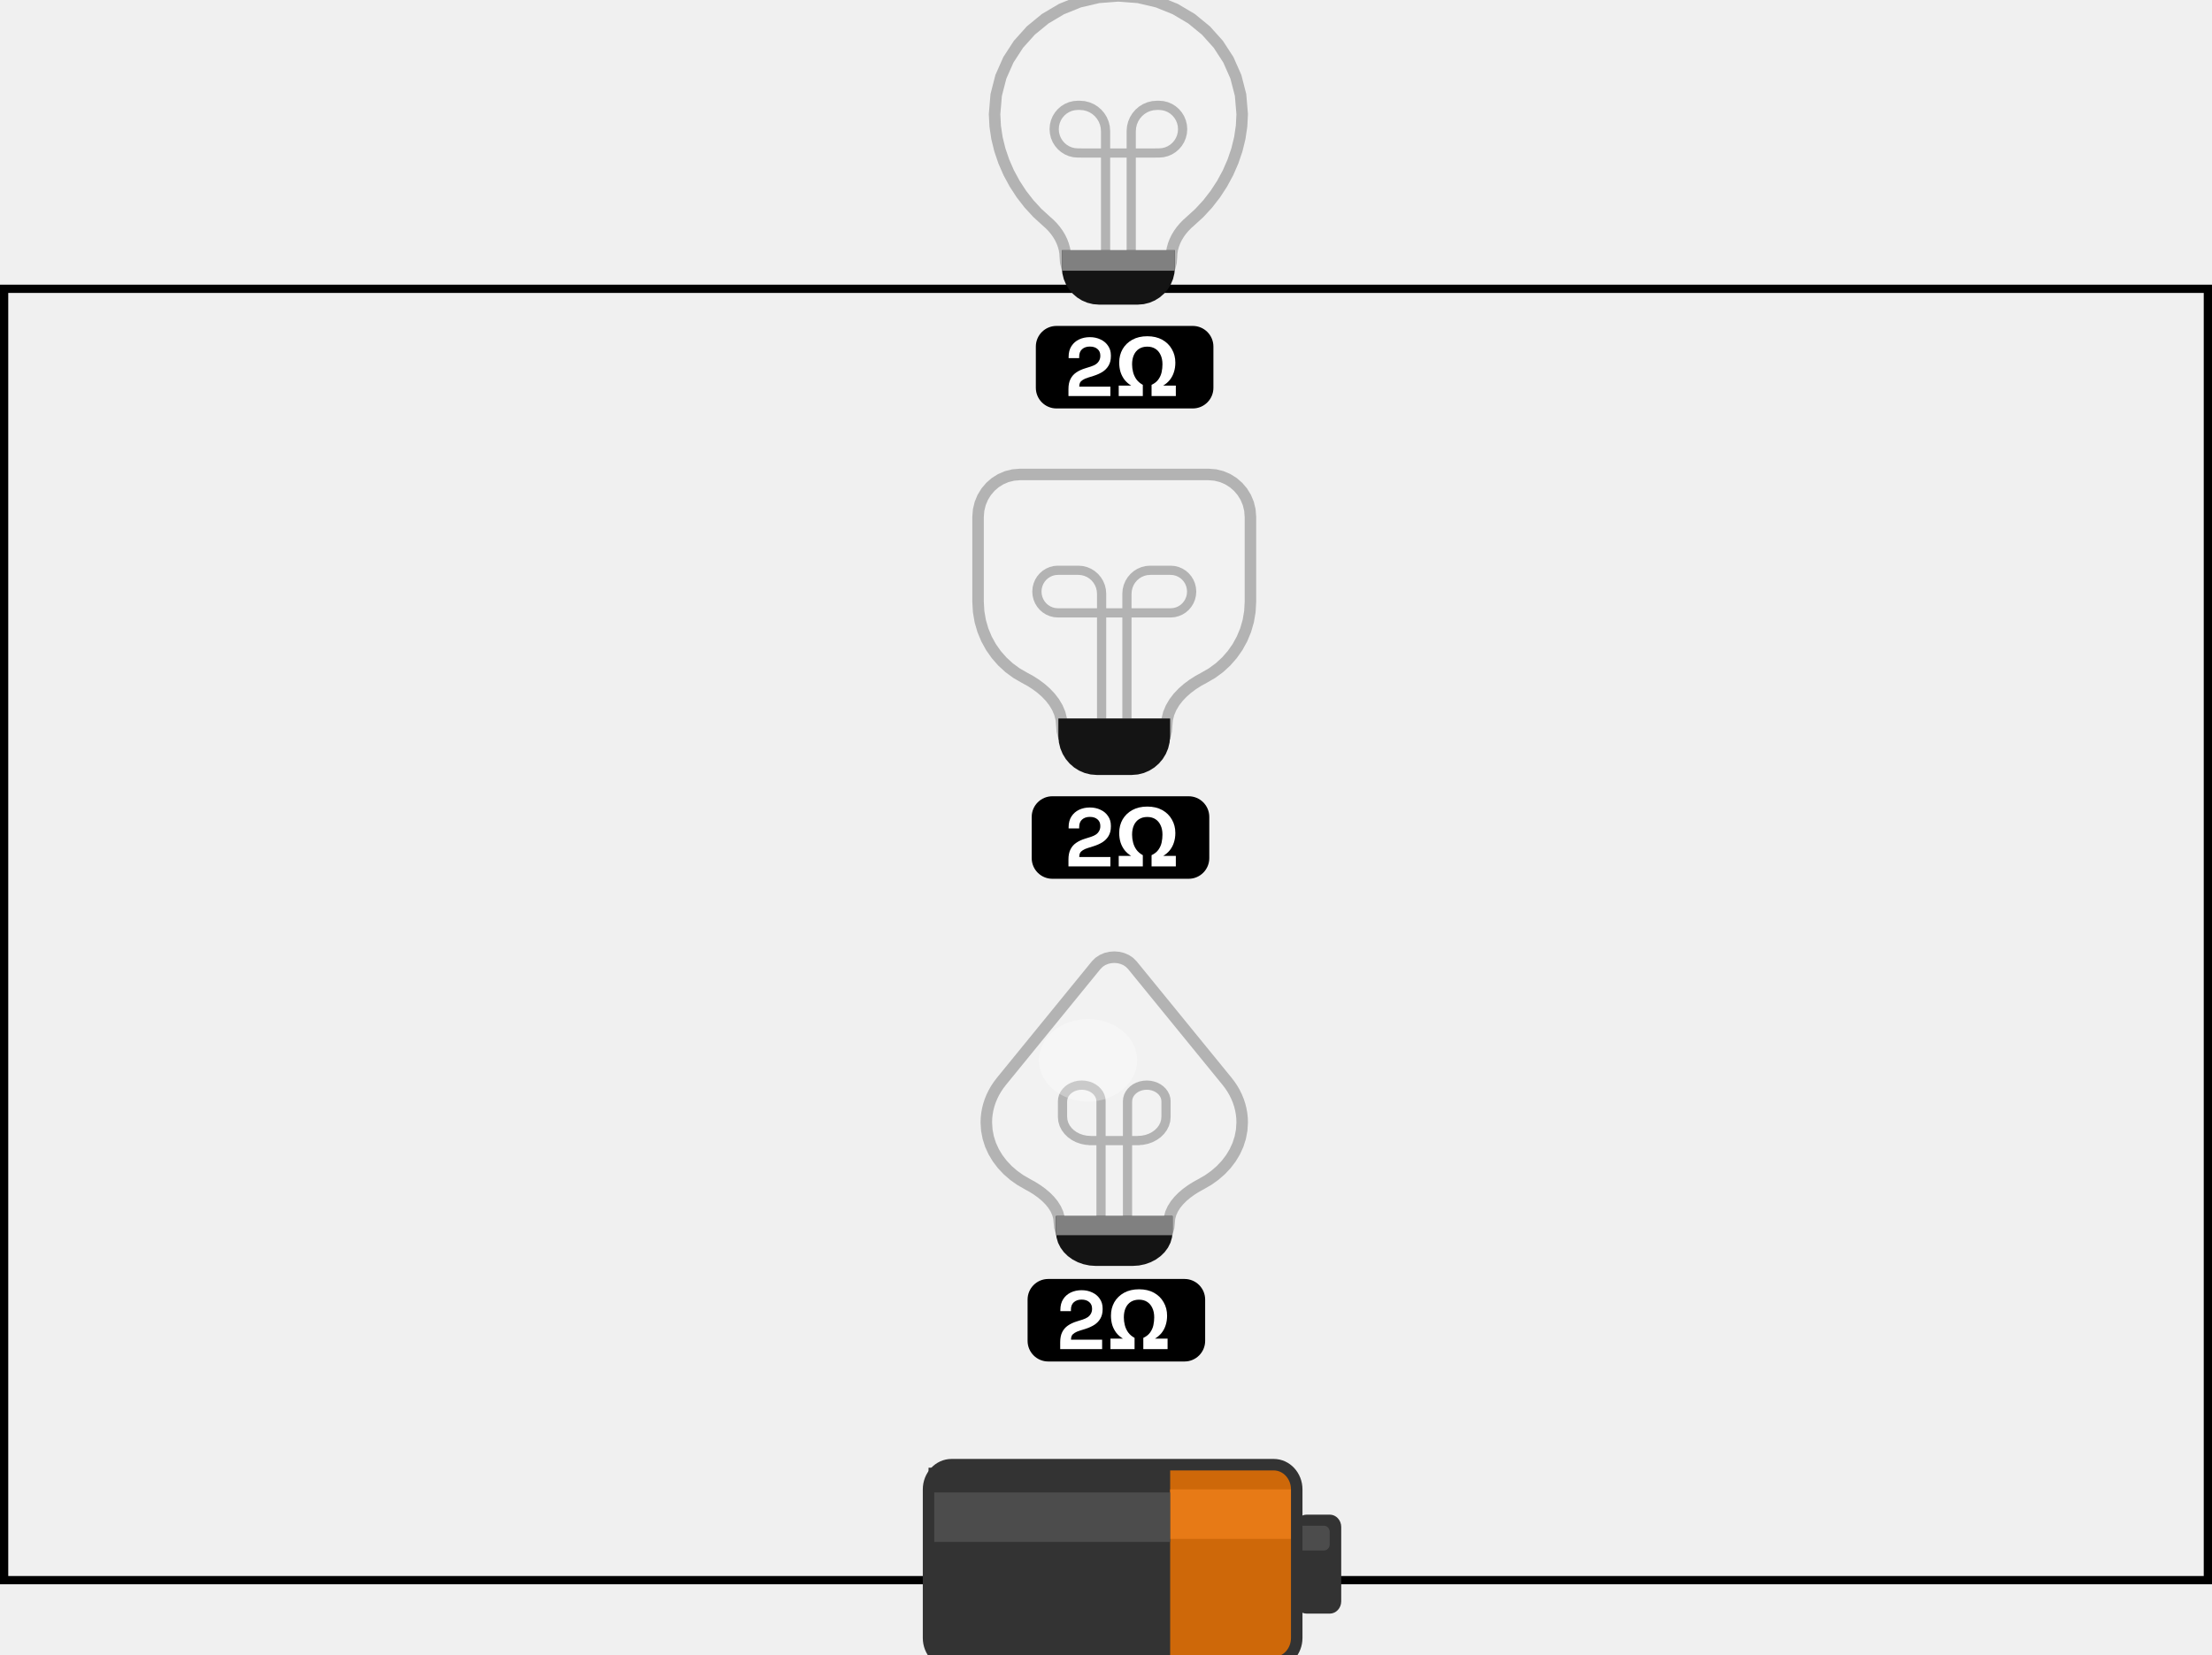
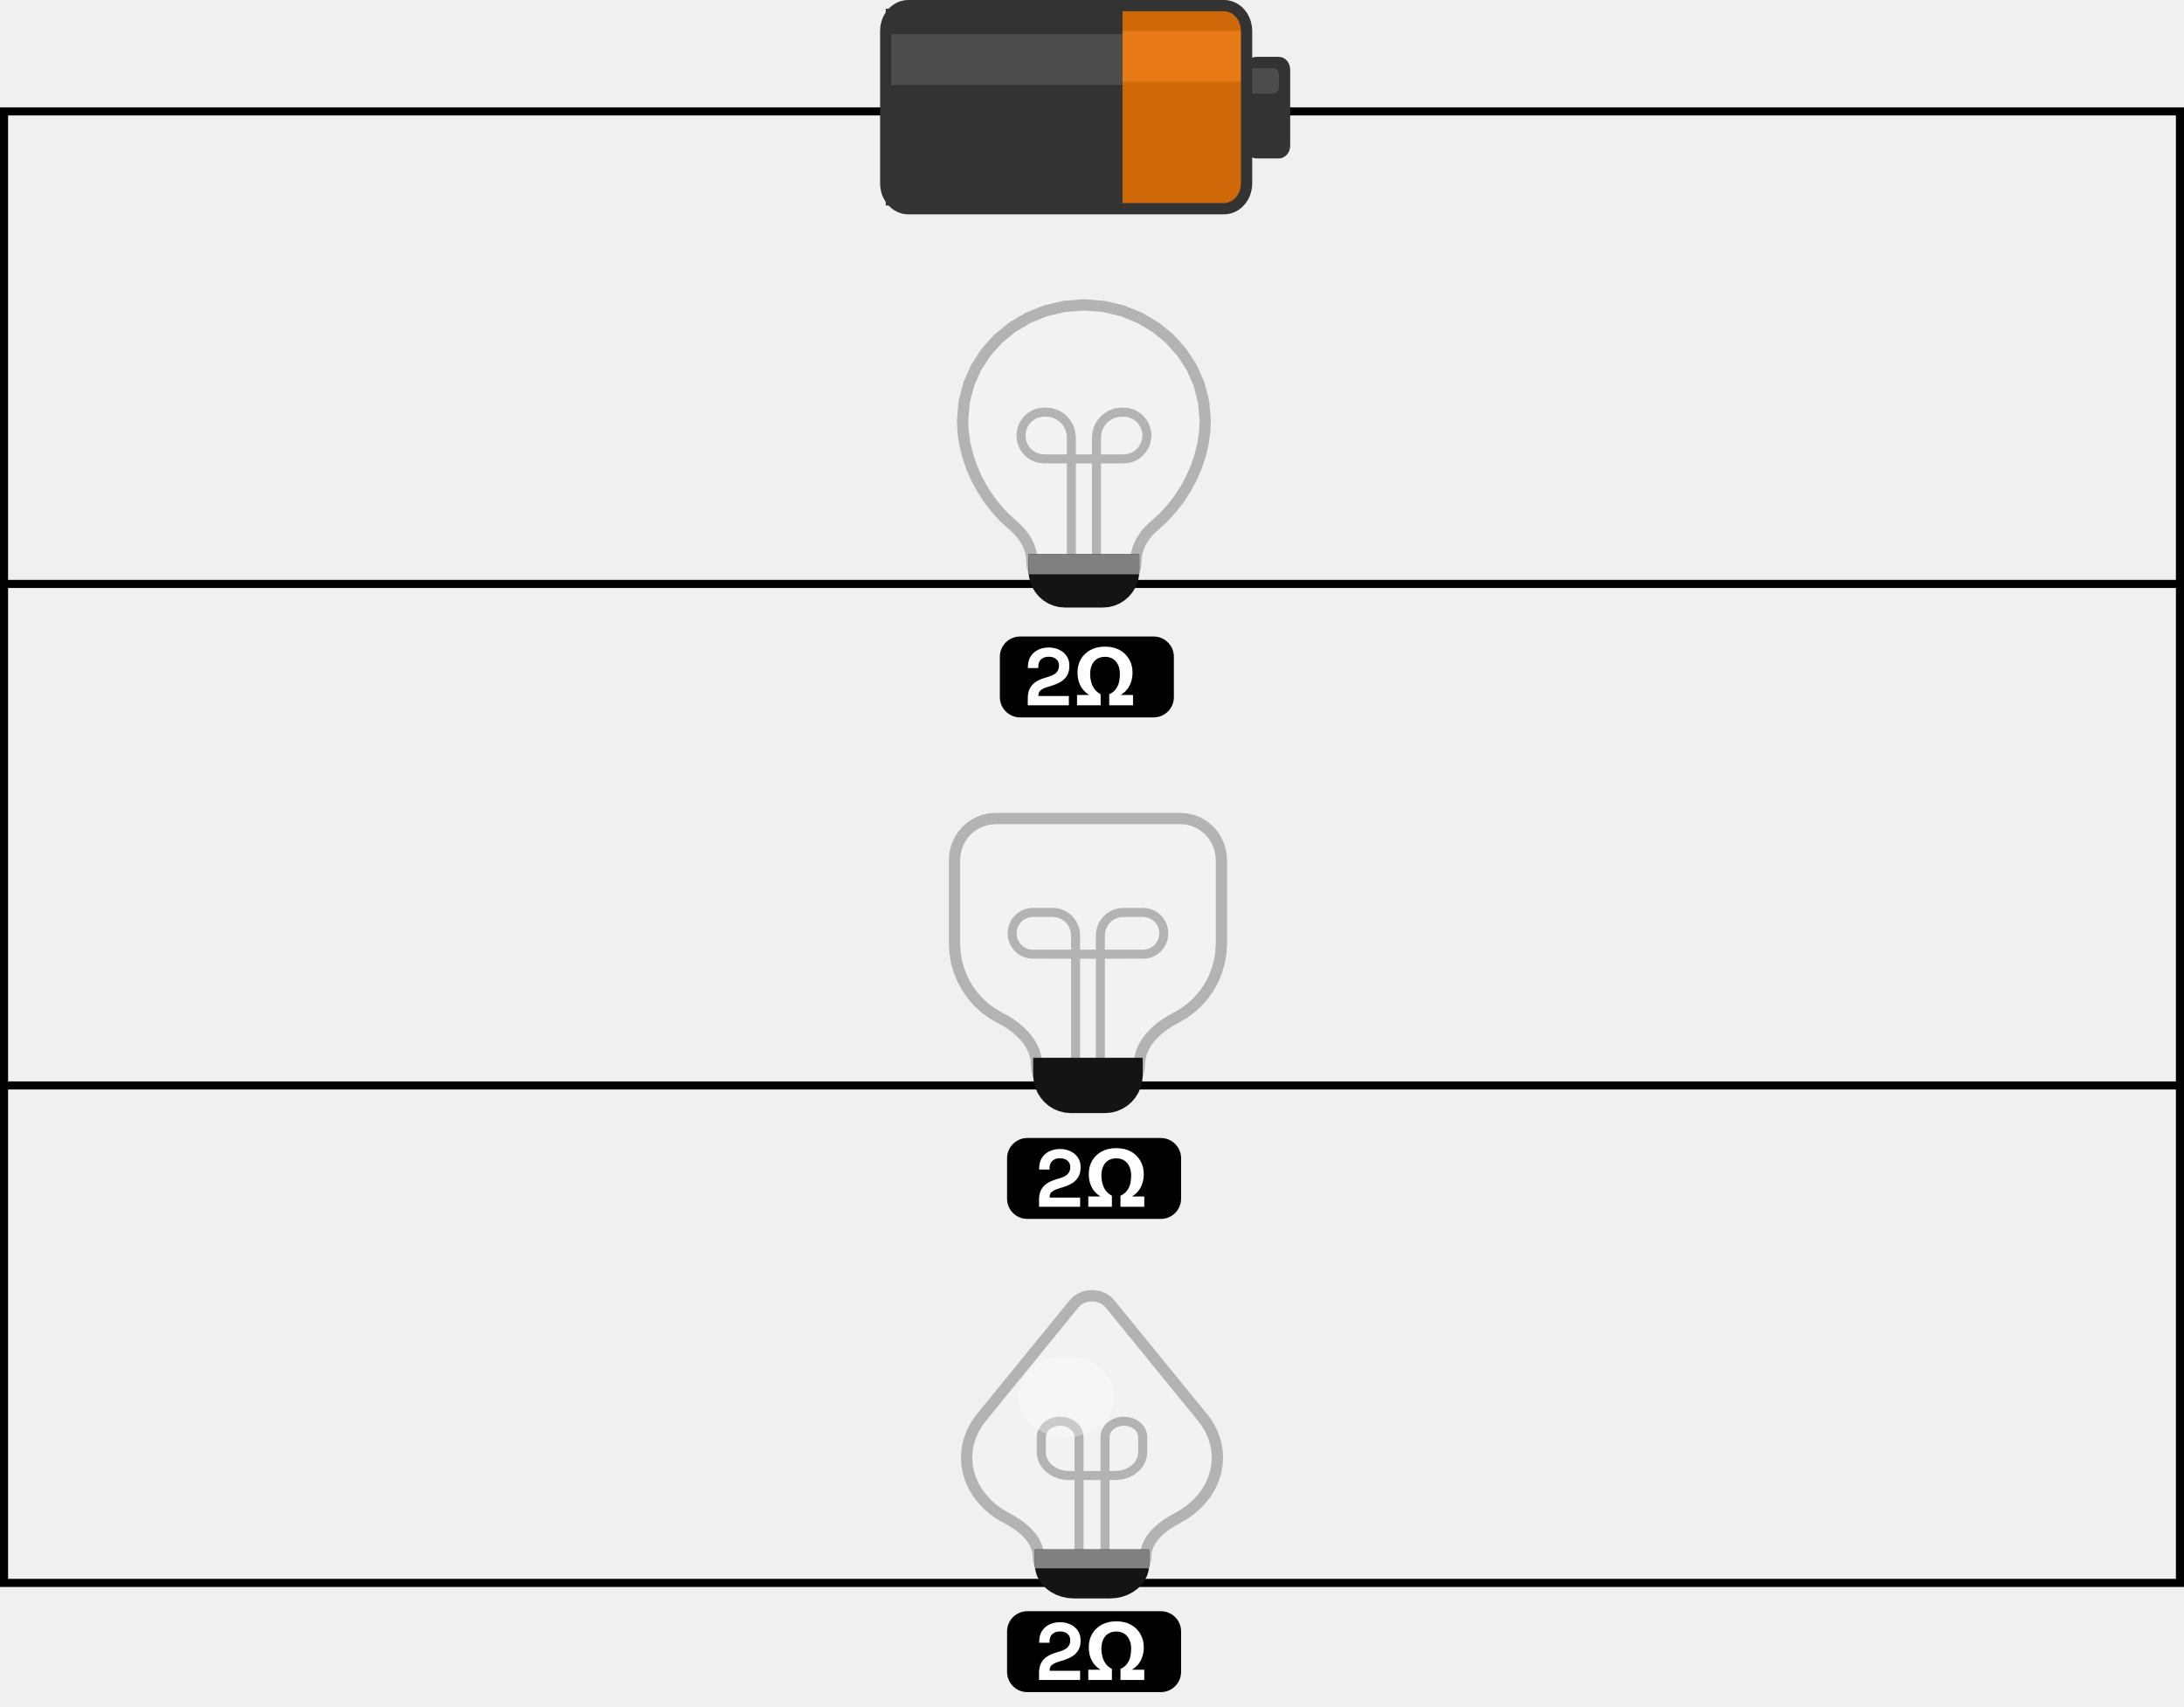
- <svg xmlns="http://www.w3.org/2000/svg" width="536" height="401" viewBox="0 0 536 401" fill="none">
-   <path d="M535 70V383H1V70H535Z" stroke="black" stroke-width="2" />
-   <path d="M308.641 402.989H230.576C227.496 402.989 225 400.304 225 396.991V360.999C225 357.686 227.496 355 230.576 355H308.641C311.721 355 314.217 357.686 314.217 360.999V396.991C314.217 400.304 311.721 402.989 308.641 402.989Z" fill="#CE6809" />
-   <path d="M225 402.239H283.549V355.749H225V402.239Z" fill="#333333" />
-   <path d="M283.549 372.995H314.218V360.998H283.549V372.995Z" fill="#E77A16" />
-   <path d="M225 373.741H283.549V361.744H225V373.741Z" fill="#4C4C4C" />
-   <path d="M322.212 391.113H316.636C315.096 391.113 313.848 389.77 313.848 388.113V370.117C313.848 368.461 315.096 367.118 316.636 367.118H322.212C323.752 367.118 325 368.461 325 370.117V388.113C325 389.77 323.752 391.113 322.212 391.113Z" fill="#333333" />
-   <path d="M320.818 375.812H315.242C314.472 375.812 313.848 375.14 313.848 374.312V371.313C313.848 370.485 314.472 369.813 315.242 369.813H320.818C321.588 369.813 322.212 370.485 322.212 371.313V374.312C322.212 375.14 321.588 375.812 320.818 375.812Z" fill="#4C4C4C" />
-   <path d="M308.641 403H230.576C227.496 403 225 400.314 225 397.001V361.009C225 357.696 227.496 355.011 230.576 355.011H308.641C311.721 355.011 314.217 357.696 314.217 361.009V397.001C314.217 400.314 311.721 403 308.641 403Z" stroke="#333333" stroke-width="2.785" />
-   <path d="M242.662 262.099L241.98 262.993L241.365 263.916L240.819 264.866L240.343 265.84L239.937 266.835L239.602 267.85L239.34 268.88L239.152 269.923L239.038 270.976L239 272.038L239.118 273.914L239.463 275.734L240.023 277.486L240.787 279.161L241.743 280.748L242.878 282.239L244.181 283.622L245.639 284.887L247.241 286.025L248.974 287.025L250.179 287.69L251.341 288.421L252.44 289.217L253.456 290.075L254.369 290.992L255.161 291.967L255.811 292.996L256.3 294.079L256.607 295.212L256.714 296.392L256.817 297.468L257.116 298.488L257.595 299.439L258.236 300.308L259.024 301.08L259.943 301.743L260.976 302.282L262.108 302.684L263.321 302.935L264.6 303.022H275.4L276.679 302.935L277.892 302.684L279.024 302.282L280.057 301.743L280.976 301.08L281.764 300.308L282.405 299.439L282.884 298.488L283.182 297.468L283.286 296.392L283.393 295.212L283.7 294.079L284.189 292.996L284.839 291.967L285.631 290.992L286.544 290.075L287.56 289.217L288.659 288.421L289.821 287.69L291.026 287.025L292.759 286.025L294.361 284.887L295.819 283.622L297.122 282.239L298.257 280.748L299.213 279.161L299.977 277.486L300.537 275.734L300.882 273.914L301 272.038L300.962 270.976L300.848 269.923L300.66 268.88L300.398 267.85L300.063 266.835L299.657 265.84L299.181 264.866L298.635 263.916L298.02 262.993L297.338 262.099L274.384 233.942L273.682 233.243L272.864 232.699L271.958 232.311L270.994 232.078L270 232L269.006 232.078L268.042 232.311L267.136 232.699L266.318 233.243L265.616 233.942L242.662 262.099Z" fill="#F2F2F2" stroke="#B3B3B3" stroke-width="2.791" />
-   <path d="M266.794 297.329V266.934L266.732 266.298L266.556 265.695L266.273 265.132L265.893 264.618L265.427 264.161L264.884 263.769L264.273 263.451L263.603 263.213L262.885 263.064L262.129 263.013L261.372 263.064L260.655 263.213L259.985 263.451L259.374 263.77L258.831 264.162L258.365 264.618L257.985 265.132L257.703 265.695L257.526 266.298L257.465 266.934V270.707L257.554 271.638L257.813 272.522L258.227 273.345L258.783 274.098L259.465 274.767L260.261 275.341L261.156 275.808L262.136 276.156L263.187 276.373L264.295 276.448L263.8 276.456H276.2L275.714 276.448L276.822 276.373L277.873 276.156L278.853 275.808L279.747 275.341L280.543 274.767L281.226 274.098L281.781 273.345L282.195 272.522L282.454 271.638L282.544 270.707V266.934L282.483 266.298L282.306 265.695L282.023 265.132L281.644 264.618L281.178 264.162L280.634 263.77L280.023 263.451L279.354 263.213L278.636 263.064L277.88 263.013L277.123 263.064L276.405 263.213L275.736 263.451L275.125 263.769L274.581 264.161L274.115 264.618L273.736 265.132L273.453 265.695L273.276 266.298L273.215 266.934V297.329" stroke="#B3B3B3" stroke-width="2.233" />
-   <path d="M256.715 295.576H283.286V298.554L283.17 299.762L282.835 300.908L282.298 301.976L281.577 302.952L280.692 303.819L279.66 304.563L278.499 305.169L277.229 305.62L275.866 305.903L274.429 306H265.572L264.135 305.903L262.772 305.62L261.501 305.169L260.341 304.563L259.309 303.819L258.424 302.952L257.703 301.976L257.166 300.908L256.831 299.762L256.715 298.554V295.576Z" fill="#141414" stroke="#141414" stroke-width="1.675" />
-   <path d="M256.715 295.576H283.286V298.554H256.715V295.576Z" fill="#808080" stroke="#808080" stroke-width="1.675" />
-   <path d="M263.653 246.989C270.226 246.989 275.554 251.468 275.554 256.994C275.554 262.52 270.226 266.999 263.653 266.999C257.079 266.999 251.751 262.52 251.751 256.994C251.751 251.468 257.079 246.989 263.653 246.989Z" fill="white" fill-opacity="0.3" />
-   <rect x="249" y="310" width="43.027" height="20" rx="5" fill="black" />
-   <path d="M269.082 327V324.46H272.102C271.476 324.073 270.942 323.607 270.502 323.06C270.076 322.5 269.749 321.873 269.522 321.18C269.309 320.473 269.202 319.707 269.202 318.88C269.202 317.667 269.476 316.58 270.022 315.62C270.582 314.66 271.369 313.9 272.382 313.34C273.409 312.78 274.616 312.5 276.002 312.5C277.402 312.5 278.609 312.78 279.622 313.34C280.636 313.9 281.416 314.667 281.962 315.64C282.522 316.6 282.802 317.687 282.802 318.9C282.802 319.727 282.689 320.487 282.462 321.18C282.249 321.873 281.922 322.5 281.482 323.06C281.042 323.607 280.502 324.073 279.862 324.46H282.922V327H277.042V324.28C277.776 323.933 278.329 323.493 278.702 322.96C279.089 322.413 279.349 321.827 279.482 321.2C279.616 320.56 279.682 319.927 279.682 319.3C279.682 318.407 279.529 317.647 279.222 317.02C278.929 316.38 278.509 315.887 277.962 315.54C277.416 315.193 276.762 315.02 276.002 315.02C275.242 315.02 274.582 315.193 274.022 315.54C273.476 315.887 273.056 316.38 272.762 317.02C272.469 317.66 272.322 318.427 272.322 319.32C272.322 319.947 272.402 320.573 272.562 321.2C272.722 321.827 272.989 322.407 273.362 322.94C273.749 323.473 274.269 323.92 274.922 324.28V327H269.082Z" fill="white" />
-   <path d="M256.903 327V325.32C256.903 324.347 257.063 323.54 257.382 322.9C257.703 322.247 258.163 321.713 258.763 321.3C259.376 320.873 260.123 320.527 261.003 320.26L262.343 319.84C262.836 319.68 263.249 319.487 263.583 319.26C263.916 319.02 264.169 318.733 264.343 318.4C264.529 318.067 264.623 317.687 264.623 317.26V317.18C264.623 316.513 264.396 315.987 263.943 315.6C263.489 315.2 262.869 315 262.083 315C261.309 315 260.683 315.213 260.203 315.64C259.736 316.053 259.503 316.653 259.503 317.44V317.8H256.943V317.48C256.943 316.467 257.169 315.607 257.623 314.9C258.076 314.193 258.689 313.653 259.463 313.28C260.249 312.907 261.123 312.72 262.083 312.72C263.043 312.72 263.909 312.907 264.683 313.28C265.456 313.64 266.063 314.153 266.503 314.82C266.956 315.473 267.183 316.247 267.183 317.14V317.34C267.183 318.233 266.996 318.993 266.622 319.62C266.263 320.233 265.769 320.74 265.143 321.14C264.516 321.527 263.803 321.847 263.003 322.1L261.723 322.5C261.149 322.673 260.703 322.867 260.383 323.08C260.063 323.28 259.836 323.507 259.703 323.76C259.583 324 259.523 324.293 259.523 324.64V324.72H267.063V327H256.903Z" fill="white" />
-   <path d="M247.154 115L245.507 115.135L243.944 115.524L242.488 116.148L241.157 116.985L239.974 118.013L238.959 119.211L238.133 120.559L237.518 122.035L237.133 123.618L237 125.286V145.858L237.135 148.242L237.53 150.546L238.169 152.755L239.039 154.853L240.123 156.826L241.408 158.657L242.878 160.333L244.517 161.838L246.312 163.157L248.248 164.275L249.629 165.03L250.971 165.885L252.251 166.837L253.441 167.883L254.517 169.019L255.455 170.242L256.228 171.549L256.811 172.937L257.179 174.402L257.308 175.942L257.406 177.18L257.692 178.354L258.149 179.449L258.761 180.449L259.514 181.339L260.392 182.101L261.379 182.722L262.46 183.185L263.619 183.474L264.841 183.574H275.159L276.381 183.474L277.54 183.185L278.621 182.722L279.608 182.101L280.486 181.339L281.239 180.449L281.851 179.449L282.308 178.354L282.594 177.18L282.692 175.942L282.821 174.402L283.189 172.937L283.772 171.549L284.545 170.242L285.483 169.019L286.559 167.883L287.749 166.837L289.029 165.885L290.371 165.03L291.752 164.275L293.688 163.157L295.483 161.838L297.122 160.333L298.592 158.657L299.877 156.826L300.961 154.853L301.831 152.755L302.47 150.546L302.865 148.242L303 145.858V125.286L302.867 123.618L302.482 122.035L301.867 120.559L301.041 119.211L300.026 118.013L298.843 116.985L297.512 116.148L296.056 115.524L294.493 115.135L292.846 115H247.154Z" fill="#F2F2F2" stroke="#B3B3B3" stroke-width="2.785" />
-   <path d="M266.937 176.016V143.937L266.864 143.01L266.65 142.131L266.308 141.312L265.849 140.563L265.286 139.897L264.628 139.326L263.889 138.862L263.08 138.515L262.213 138.299L261.298 138.224L256.352 138.224L255.525 138.292L254.741 138.488L254.01 138.801L253.342 139.221L252.749 139.736L252.239 140.338L251.825 141.014L251.516 141.755L251.323 142.549L251.256 143.387L251.323 144.224L251.516 145.018L251.825 145.759L252.239 146.435L252.749 147.037L253.342 147.553L254.01 147.972L254.741 148.285L255.525 148.481L256.352 148.549L261.165 148.549L261.108 148.557H278.896L278.844 148.549L283.657 148.549L284.484 148.481L285.268 148.285L285.999 147.972L286.667 147.553L287.261 147.037L287.77 146.435L288.184 145.759L288.493 145.018L288.686 144.224L288.753 143.387L288.686 142.549L288.493 141.755L288.184 141.014L287.77 140.338L287.261 139.736L286.667 139.221L285.999 138.801L285.268 138.488L284.484 138.292L283.658 138.224L278.711 138.224L277.797 138.299L276.929 138.515L276.12 138.862L275.381 139.326L274.724 139.897L274.16 140.563L273.701 141.312L273.359 142.131L273.146 143.01L273.072 143.937V176.016" stroke="#B3B3B3" stroke-width="2.228" />
-   <path d="M257.308 175.001H282.692V178.43H257.308V175.001Z" fill="#808080" stroke="#808080" stroke-width="1.671" />
-   <path d="M257.308 175H282.692V178.428L282.582 179.819L282.261 181.138L281.748 182.367L281.06 183.491L280.214 184.489L279.228 185.346L278.119 186.043L276.905 186.563L275.603 186.888L274.231 187H265.769L264.397 186.888L263.095 186.563L261.881 186.043L260.772 185.346L259.786 184.489L258.94 183.491L258.252 182.367L257.739 181.138L257.418 179.819L257.308 178.428V175Z" fill="#141414" stroke="#141414" stroke-width="1.671" />
-   <rect x="250" y="193" width="43.027" height="20" rx="5" fill="black" />
-   <path d="M271.082 210V207.46H274.102C273.476 207.073 272.942 206.607 272.502 206.06C272.076 205.5 271.749 204.873 271.522 204.18C271.309 203.473 271.202 202.707 271.202 201.88C271.202 200.667 271.476 199.58 272.022 198.62C272.582 197.66 273.369 196.9 274.382 196.34C275.409 195.78 276.616 195.5 278.002 195.5C279.402 195.5 280.609 195.78 281.622 196.34C282.636 196.9 283.416 197.667 283.962 198.64C284.522 199.6 284.802 200.687 284.802 201.9C284.802 202.727 284.689 203.487 284.462 204.18C284.249 204.873 283.922 205.5 283.482 206.06C283.042 206.607 282.502 207.073 281.862 207.46H284.922V210H279.042V207.28C279.776 206.933 280.329 206.493 280.702 205.96C281.089 205.413 281.349 204.827 281.482 204.2C281.616 203.56 281.682 202.927 281.682 202.3C281.682 201.407 281.529 200.647 281.222 200.02C280.929 199.38 280.509 198.887 279.962 198.54C279.416 198.193 278.762 198.02 278.002 198.02C277.242 198.02 276.582 198.193 276.022 198.54C275.476 198.887 275.056 199.38 274.762 200.02C274.469 200.66 274.322 201.427 274.322 202.32C274.322 202.947 274.402 203.573 274.562 204.2C274.722 204.827 274.989 205.407 275.362 205.94C275.749 206.473 276.269 206.92 276.922 207.28V210H271.082Z" fill="white" />
-   <path d="M258.903 210V208.32C258.903 207.347 259.063 206.54 259.382 205.9C259.703 205.247 260.163 204.713 260.763 204.3C261.376 203.873 262.123 203.527 263.003 203.26L264.343 202.84C264.836 202.68 265.249 202.487 265.583 202.26C265.916 202.02 266.169 201.733 266.343 201.4C266.529 201.067 266.623 200.687 266.623 200.26V200.18C266.623 199.513 266.396 198.987 265.943 198.6C265.489 198.2 264.869 198 264.083 198C263.309 198 262.683 198.213 262.203 198.64C261.736 199.053 261.503 199.653 261.503 200.44V200.8H258.943V200.48C258.943 199.467 259.169 198.607 259.623 197.9C260.076 197.193 260.689 196.653 261.463 196.28C262.249 195.907 263.123 195.72 264.083 195.72C265.043 195.72 265.909 195.907 266.683 196.28C267.456 196.64 268.063 197.153 268.503 197.82C268.956 198.473 269.183 199.247 269.183 200.14V200.34C269.183 201.233 268.996 201.993 268.622 202.62C268.263 203.233 267.769 203.74 267.143 204.14C266.516 204.527 265.803 204.847 265.003 205.1L263.723 205.5C263.149 205.673 262.703 205.867 262.383 206.08C262.063 206.28 261.836 206.507 261.703 206.76C261.583 207 261.523 207.293 261.523 207.64V207.72H269.063V210H258.903Z" fill="white" />
-   <path d="M283.857 62.39L283.914 61.365L284.078 60.364L284.344 59.391L284.703 58.449L285.148 57.541L285.673 56.67L286.27 55.84L286.932 55.054L287.651 54.316L288.421 53.628L290.624 51.618L292.653 49.413L294.496 47.038L296.139 44.517L297.566 41.874L298.765 39.133L299.722 36.317L300.423 33.451L300.853 30.559L301 27.665L300.607 23.015L299.471 18.605L297.651 14.492L295.212 10.736L292.213 7.396L288.718 4.531L284.787 2.2L280.482 0.461L275.866 -0.625L271 -1L266.134 -0.625L261.518 0.461L257.213 2.2L253.282 4.531L249.787 7.396L246.788 10.736L244.349 14.492L242.529 18.605L241.393 23.015L241 27.665L241.147 30.559L241.577 33.451L242.278 36.317L243.235 39.133L244.434 41.874L245.861 44.517L247.504 47.038L249.347 49.413L251.376 51.618L253.579 53.628L254.349 54.316L255.068 55.054L255.73 55.84L256.327 56.67L256.852 57.541L257.297 58.449L257.656 59.391L257.922 60.364L258.086 61.365L258.143 62.39L258.238 63.578L258.514 64.704L258.955 65.754L259.546 66.713L260.273 67.567L261.121 68.298L262.074 68.894L263.118 69.338L264.237 69.615L265.417 69.711H276.583L277.763 69.615L278.882 69.338L279.926 68.894L280.879 68.298L281.727 67.567L282.454 66.713L283.045 65.754L283.486 64.704L283.762 63.578L283.857 62.39Z" fill="#F2F2F2" stroke="#B3B3B3" stroke-width="2.785" />
-   <path d="M267.897 63.426V31.799L267.816 30.782L267.58 29.818L267.202 28.918L266.696 28.097L266.073 27.367L265.347 26.74L264.531 26.23L263.637 25.85L262.679 25.613L261.669 25.531L261.178 25.531L260.247 25.607L259.364 25.825L258.541 26.175L257.79 26.645L257.121 27.222L256.548 27.895L256.081 28.651L255.733 29.48L255.516 30.368L255.441 31.305L255.516 32.241L255.733 33.13L256.081 33.958L256.548 34.715L257.121 35.387L257.79 35.964L258.541 36.434L259.364 36.784L260.247 37.003L261.178 37.078L262.05 37.078L261.992 37.087H280.011L279.958 37.078L280.831 37.078L281.761 37.003L282.644 36.784L283.467 36.434L284.219 35.964L284.887 35.387L285.461 34.715L285.927 33.958L286.275 33.13L286.493 32.241L286.568 31.305L286.493 30.368L286.275 29.48L285.927 28.651L285.461 27.895L284.887 27.222L284.219 26.645L283.467 26.175L282.644 25.825L281.762 25.607L280.831 25.531L280.34 25.531L279.329 25.613L278.371 25.85L277.477 26.23L276.661 26.74L275.936 27.367L275.313 28.097L274.807 28.918L274.429 29.818L274.193 30.782L274.111 31.799V63.426" stroke="#B3B3B3" stroke-width="2.228" />
-   <path d="M258.143 61.489H283.858V64.778L283.751 66.112L283.441 67.377L282.946 68.556L282.281 69.634L281.465 70.592L280.513 71.414L279.442 72.082L278.27 72.581L277.013 72.892L275.688 73H266.313L264.988 72.892L263.731 72.581L262.559 72.082L261.488 71.414L260.536 70.592L259.72 69.634L259.055 68.556L258.56 67.377L258.25 66.112L258.143 64.778V61.489Z" fill="#141414" stroke="#141414" stroke-width="1.671" />
-   <path d="M258.143 61.493H283.858V64.782H258.143V61.493Z" fill="#808080" stroke="#808080" stroke-width="1.671" />
-   <rect x="251" y="79" width="43.027" height="20" rx="5" fill="black" />
-   <path d="M271.082 96V93.46H274.102C273.476 93.073 272.942 92.607 272.502 92.06C272.076 91.5 271.749 90.873 271.522 90.18C271.309 89.473 271.202 88.707 271.202 87.88C271.202 86.667 271.476 85.58 272.022 84.62C272.582 83.66 273.369 82.9 274.382 82.34C275.409 81.78 276.616 81.5 278.002 81.5C279.402 81.5 280.609 81.78 281.622 82.34C282.636 82.9 283.416 83.667 283.962 84.64C284.522 85.6 284.802 86.687 284.802 87.9C284.802 88.727 284.689 89.487 284.462 90.18C284.249 90.873 283.922 91.5 283.482 92.06C283.042 92.607 282.502 93.073 281.862 93.46H284.922V96H279.042V93.28C279.776 92.933 280.329 92.493 280.702 91.96C281.089 91.413 281.349 90.827 281.482 90.2C281.616 89.56 281.682 88.927 281.682 88.3C281.682 87.407 281.529 86.647 281.222 86.02C280.929 85.38 280.509 84.887 279.962 84.54C279.416 84.193 278.762 84.02 278.002 84.02C277.242 84.02 276.582 84.193 276.022 84.54C275.476 84.887 275.056 85.38 274.762 86.02C274.469 86.66 274.322 87.427 274.322 88.32C274.322 88.947 274.402 89.573 274.562 90.2C274.722 90.827 274.989 91.407 275.362 91.94C275.749 92.473 276.269 92.92 276.922 93.28V96H271.082Z" fill="white" />
-   <path d="M258.903 96V94.32C258.903 93.347 259.063 92.54 259.382 91.9C259.703 91.247 260.163 90.713 260.763 90.3C261.376 89.873 262.123 89.527 263.003 89.26L264.343 88.84C264.836 88.68 265.249 88.487 265.583 88.26C265.916 88.02 266.169 87.733 266.343 87.4C266.529 87.067 266.623 86.687 266.623 86.26V86.18C266.623 85.513 266.396 84.987 265.943 84.6C265.489 84.2 264.869 84 264.083 84C263.309 84 262.683 84.213 262.203 84.64C261.736 85.053 261.503 85.653 261.503 86.44V86.8H258.943V86.48C258.943 85.467 259.169 84.607 259.623 83.9C260.076 83.193 260.689 82.653 261.463 82.28C262.249 81.907 263.123 81.72 264.083 81.72C265.043 81.72 265.909 81.907 266.683 82.28C267.456 82.64 268.063 83.153 268.503 83.82C268.956 84.473 269.183 85.247 269.183 86.14V86.34C269.183 87.233 268.996 87.993 268.622 88.62C268.263 89.233 267.769 89.74 267.143 90.14C266.516 90.527 265.803 90.847 265.003 91.1L263.723 91.5C263.149 91.673 262.703 91.867 262.383 92.08C262.063 92.28 261.836 92.507 261.703 92.76C261.583 93 261.523 93.293 261.523 93.64V93.72H269.063V96H258.903Z" fill="white" />
+ <svg xmlns="http://www.w3.org/2000/svg" width="540" height="422" viewBox="0 0 540 422" fill="none">
+   <mask id="mask0_227_470" style="mask-type:luminance" maskUnits="userSpaceOnUse" x="0" y="26" width="540" height="383">
+     <path d="M540 26.381H0V408.381H540V26.381Z" fill="white" />
+   </mask>
+   <g mask="url(#mask0_227_470)">
+     <path d="M1 268.381V391.381H539V268.381M1 268.381H539M1 268.381V144.381M539 268.381V144.381M1 144.381V27.54H539V144.381M1 144.381H539" stroke="black" stroke-width="2" />
+   </g>
+   <path d="M302.641 51.594H224.576C221.496 51.594 219 48.784 219 45.317V7.658C219 4.192 221.496 1.381 224.576 1.381H302.641C305.721 1.381 308.217 4.192 308.217 7.658V45.317C308.217 48.784 305.721 51.594 302.641 51.594Z" fill="#CE6809" />
+   <path d="M219 50.808H277.549V2.165H219V50.808Z" fill="#333333" />
+   <path d="M277.549 20.21H308.218V7.657H277.549V20.21Z" fill="#E77A16" />
+   <path d="M219 20.991H277.549V8.437H219V20.991Z" fill="#4C4C4C" />
+   <path d="M316.212 39.166H310.636C309.096 39.166 307.848 37.761 307.848 36.028V17.199C307.848 15.465 309.096 14.06 310.636 14.06H316.212C317.752 14.06 319 15.465 319 17.199V36.028C319 37.761 317.752 39.166 316.212 39.166Z" fill="#333333" />
+   <path d="M314.818 23.157H309.242C308.472 23.157 307.848 22.455 307.848 21.588V18.45C307.848 17.583 308.472 16.881 309.242 16.881H314.818C315.588 16.881 316.212 17.583 316.212 18.45V21.588C316.212 22.455 315.588 23.157 314.818 23.157Z" fill="#4C4C4C" />
+   <path d="M302.641 51.605H224.576C221.496 51.605 219 48.795 219 45.328V7.669C219 4.203 221.496 1.392 224.576 1.392H302.641C305.721 1.392 308.217 4.203 308.217 7.669V45.328C308.217 48.795 305.721 51.605 302.641 51.605Z" stroke="#333333" stroke-width="2.785" />
+   <path d="M242.662 350.48L241.98 351.374L241.365 352.297L240.819 353.247L240.343 354.221L239.937 355.217L239.602 356.231L239.34 357.261L239.152 358.304L239.038 359.358L239 360.419L239.118 362.296L239.463 364.115L240.023 365.867L240.787 367.542L241.743 369.13L242.878 370.62L244.181 372.003L245.639 373.268L247.241 374.406L248.974 375.406L250.179 376.071L251.341 376.803L252.44 377.598L253.456 378.456L254.369 379.373L255.161 380.348L255.811 381.378L256.3 382.46L256.607 383.593L256.714 384.774L256.817 385.849L257.116 386.869L257.595 387.82L258.236 388.689L259.024 389.461L259.943 390.124L260.976 390.663L262.108 391.065L263.321 391.316L264.6 391.403H275.4L276.679 391.316L277.892 391.065L279.024 390.663L280.057 390.124L280.976 389.461L281.764 388.689L282.405 387.82L282.884 386.869L283.182 385.849L283.286 384.774L283.393 383.593L283.7 382.46L284.189 381.378L284.839 380.348L285.631 379.373L286.544 378.456L287.56 377.598L288.659 376.803L289.821 376.071L291.026 375.406L292.759 374.406L294.361 373.268L295.819 372.003L297.122 370.62L298.257 369.13L299.213 367.542L299.977 365.867L300.537 364.115L300.882 362.296L301 360.419L300.962 359.358L300.848 358.304L300.66 357.261L300.398 356.231L300.063 355.217L299.657 354.221L299.181 353.247L298.635 352.297L298.02 351.374L297.338 350.48L274.384 322.323L273.682 321.624L272.864 321.08L271.958 320.692L270.994 320.459L270 320.381L269.006 320.459L268.042 320.692L267.136 321.08L266.318 321.624L265.616 322.323L242.662 350.48Z" fill="#F2F2F2" stroke="#B3B3B3" stroke-width="2.791" />
+   <path d="M266.794 385.711V355.315L266.732 354.679L266.556 354.076L266.273 353.513L265.893 353L265.427 352.543L264.884 352.151L264.273 351.832L263.603 351.594L262.885 351.446L262.129 351.394L261.372 351.446L260.655 351.594L259.985 351.832L259.374 352.151L258.831 352.543L258.365 353L257.985 353.514L257.703 354.076L257.526 354.679L257.465 355.315V359.088L257.554 360.02L257.813 360.903L258.227 361.727L258.783 362.479L259.465 363.148L260.261 363.722L261.156 364.189L262.136 364.537L263.187 364.755L264.295 364.83L263.8 364.837H276.2L275.714 364.83L276.822 364.755L277.873 364.537L278.853 364.189L279.747 363.722L280.543 363.148L281.226 362.479L281.781 361.727L282.195 360.903L282.454 360.02L282.544 359.088V355.315L282.483 354.679L282.306 354.076L282.023 353.514L281.644 353L281.178 352.543L280.634 352.151L280.023 351.832L279.354 351.594L278.636 351.446L277.88 351.394L277.123 351.446L276.405 351.594L275.736 351.832L275.125 352.151L274.581 352.543L274.115 353L273.736 353.513L273.453 354.076L273.276 354.679L273.215 355.315V385.711" stroke="#B3B3B3" stroke-width="2.233" />
+   <path d="M256.715 383.957H283.286V386.936L283.17 388.143L282.835 389.289L282.298 390.357L281.577 391.333L280.692 392.201L279.66 392.945L278.499 393.55L277.229 394.002L275.866 394.284L274.429 394.381H265.572L264.135 394.284L262.772 394.002L261.501 393.55L260.341 392.945L259.309 392.201L258.424 391.333L257.703 390.357L257.166 389.289L256.831 388.143L256.715 386.936V383.957Z" fill="#141414" stroke="#141414" stroke-width="1.675" />
+   <path d="M256.715 383.957H283.286V386.936H256.715V383.957Z" fill="#808080" stroke="#808080" stroke-width="1.675" />
+   <path d="M263.653 335.37C270.226 335.37 275.554 339.85 275.554 345.375C275.554 350.901 270.226 355.38 263.653 355.38C257.079 355.38 251.751 350.901 251.751 345.375C251.751 339.85 257.079 335.37 263.653 335.37Z" fill="white" fill-opacity="0.3" />
+   <rect x="249" y="398.381" width="43.027" height="20" rx="5" fill="black" />
+   <path d="M269.082 415.381V412.841H272.102C271.476 412.455 270.942 411.988 270.502 411.441C270.076 410.881 269.749 410.255 269.522 409.561C269.309 408.855 269.202 408.088 269.202 407.261C269.202 406.048 269.476 404.961 270.022 404.001C270.582 403.041 271.369 402.281 272.382 401.721C273.409 401.161 274.616 400.881 276.002 400.881C277.402 400.881 278.609 401.161 279.622 401.721C280.636 402.281 281.416 403.048 281.962 404.021C282.522 404.981 282.802 406.068 282.802 407.281C282.802 408.108 282.689 408.868 282.462 409.561C282.249 410.255 281.922 410.881 281.482 411.441C281.042 411.988 280.502 412.455 279.862 412.841H282.922V415.381H277.042V412.661C277.776 412.315 278.329 411.875 278.702 411.341C279.089 410.795 279.349 410.208 279.482 409.581C279.616 408.941 279.682 408.308 279.682 407.681C279.682 406.788 279.529 406.028 279.222 405.401C278.929 404.761 278.509 404.268 277.962 403.921C277.416 403.575 276.762 403.401 276.002 403.401C275.242 403.401 274.582 403.575 274.022 403.921C273.476 404.268 273.056 404.761 272.762 405.401C272.469 406.041 272.322 406.808 272.322 407.701C272.322 408.328 272.402 408.955 272.562 409.581C272.722 410.208 272.989 410.788 273.362 411.321C273.749 411.855 274.269 412.301 274.922 412.661V415.381H269.082Z" fill="white" />
+   <path d="M256.903 415.381V413.701C256.903 412.728 257.063 411.921 257.382 411.281C257.703 410.628 258.163 410.095 258.763 409.681C259.376 409.255 260.123 408.908 261.003 408.641L262.343 408.221C262.836 408.061 263.249 407.868 263.583 407.641C263.916 407.401 264.169 407.115 264.343 406.781C264.529 406.448 264.623 406.068 264.623 405.641V405.561C264.623 404.895 264.396 404.368 263.943 403.981C263.489 403.581 262.869 403.381 262.083 403.381C261.309 403.381 260.683 403.595 260.203 404.021C259.736 404.435 259.503 405.035 259.503 405.821V406.181H256.943V405.861C256.943 404.848 257.169 403.988 257.623 403.281C258.076 402.575 258.689 402.035 259.463 401.661C260.249 401.288 261.123 401.101 262.083 401.101C263.043 401.101 263.909 401.288 264.683 401.661C265.456 402.021 266.063 402.535 266.503 403.201C266.956 403.855 267.183 404.628 267.183 405.521V405.721C267.183 406.615 266.996 407.375 266.622 408.001C266.263 408.615 265.769 409.121 265.143 409.521C264.516 409.908 263.803 410.228 263.003 410.481L261.723 410.881C261.149 411.055 260.703 411.248 260.383 411.461C260.063 411.661 259.836 411.888 259.703 412.141C259.583 412.381 259.523 412.675 259.523 413.021V413.101H267.063V415.381H256.903Z" fill="white" />
+   <rect x="249" y="281.381" width="43.027" height="20" rx="5" fill="black" />
+   <path d="M269.082 298.381V295.841H272.102C271.476 295.455 270.942 294.988 270.502 294.441C270.076 293.881 269.749 293.255 269.522 292.561C269.309 291.855 269.202 291.088 269.202 290.261C269.202 289.048 269.476 287.961 270.022 287.001C270.582 286.041 271.369 285.281 272.382 284.721C273.409 284.161 274.616 283.881 276.002 283.881C277.402 283.881 278.609 284.161 279.622 284.721C280.636 285.281 281.416 286.048 281.962 287.021C282.522 287.981 282.802 289.068 282.802 290.281C282.802 291.108 282.689 291.868 282.462 292.561C282.249 293.255 281.922 293.881 281.482 294.441C281.042 294.988 280.502 295.455 279.862 295.841H282.922V298.381H277.042V295.661C277.776 295.315 278.329 294.875 278.702 294.341C279.089 293.795 279.349 293.208 279.482 292.581C279.616 291.941 279.682 291.308 279.682 290.681C279.682 289.788 279.529 289.028 279.222 288.401C278.929 287.761 278.509 287.268 277.962 286.921C277.416 286.575 276.762 286.401 276.002 286.401C275.242 286.401 274.582 286.575 274.022 286.921C273.476 287.268 273.056 287.761 272.762 288.401C272.469 289.041 272.322 289.808 272.322 290.701C272.322 291.328 272.402 291.955 272.562 292.581C272.722 293.208 272.989 293.788 273.362 294.321C273.749 294.855 274.269 295.301 274.922 295.661V298.381H269.082Z" fill="white" />
+   <path d="M256.903 298.381V296.701C256.903 295.728 257.063 294.921 257.382 294.281C257.703 293.628 258.163 293.095 258.763 292.681C259.376 292.255 260.123 291.908 261.003 291.641L262.343 291.221C262.836 291.061 263.249 290.868 263.583 290.641C263.916 290.401 264.169 290.115 264.343 289.781C264.529 289.448 264.623 289.068 264.623 288.641V288.561C264.623 287.895 264.396 287.368 263.943 286.981C263.489 286.581 262.869 286.381 262.083 286.381C261.309 286.381 260.683 286.595 260.203 287.021C259.736 287.435 259.503 288.035 259.503 288.821V289.181H256.943V288.861C256.943 287.848 257.169 286.988 257.623 286.281C258.076 285.575 258.689 285.035 259.463 284.661C260.249 284.288 261.123 284.101 262.083 284.101C263.043 284.101 263.909 284.288 264.683 284.661C265.456 285.021 266.063 285.535 266.503 286.201C266.956 286.855 267.183 287.628 267.183 288.521V288.721C267.183 289.615 266.996 290.375 266.622 291.001C266.263 291.615 265.769 292.121 265.143 292.521C264.516 292.908 263.803 293.228 263.003 293.481L261.723 293.881C261.149 294.055 260.703 294.248 260.383 294.461C260.063 294.661 259.836 294.888 259.703 295.141C259.583 295.381 259.523 295.675 259.523 296.021V296.101H267.063V298.381H256.903Z" fill="white" />
+   <path d="M246.154 202.381L244.507 202.516L242.944 202.906L241.488 203.53L240.157 204.366L238.974 205.394L237.959 206.593L237.133 207.94L236.518 209.416L236.133 210.999L236 212.668V233.24L236.135 235.624L236.53 237.928L237.169 240.136L238.039 242.234L239.123 244.207L240.408 246.039L241.878 247.715L243.517 249.22L245.312 250.539L247.248 251.656L248.629 252.411L249.971 253.266L251.251 254.218L252.441 255.264L253.517 256.4L254.455 257.623L255.228 258.93L255.811 260.318L256.179 261.784L256.308 263.323L256.406 264.561L256.692 265.736L257.149 266.831L257.761 267.831L258.514 268.72L259.392 269.483L260.379 270.103L261.46 270.566L262.619 270.855L263.841 270.955H274.159L275.381 270.855L276.54 270.566L277.621 270.103L278.608 269.483L279.486 268.72L280.239 267.831L280.851 266.831L281.308 265.736L281.594 264.561L281.692 263.323L281.821 261.784L282.189 260.318L282.772 258.93L283.545 257.623L284.483 256.4L285.559 255.264L286.749 254.218L288.029 253.266L289.371 252.411L290.752 251.656L292.688 250.539L294.483 249.22L296.122 247.715L297.592 246.039L298.877 244.207L299.961 242.234L300.831 240.136L301.47 237.928L301.865 235.624L302 233.24V212.668L301.867 210.999L301.482 209.416L300.867 207.94L300.041 206.593L299.026 205.394L297.843 204.366L296.512 203.53L295.056 202.906L293.493 202.516L291.846 202.381H246.154Z" fill="#F2F2F2" stroke="#B3B3B3" stroke-width="2.785" />
+   <path d="M265.937 263.397V231.318L265.864 230.392L265.65 229.513L265.308 228.693L264.849 227.944L264.286 227.279L263.628 226.708L262.889 226.243L262.08 225.897L261.213 225.68L260.298 225.606L255.352 225.606L254.525 225.673L253.741 225.869L253.01 226.182L252.342 226.602L251.749 227.118L251.239 227.719L250.825 228.396L250.516 229.136L250.323 229.931L250.256 230.768L250.323 231.605L250.516 232.399L250.825 233.14L251.239 233.816L251.749 234.418L252.342 234.934L253.01 235.354L253.741 235.667L254.525 235.862L255.352 235.93L260.165 235.93L260.108 235.938H277.896L277.844 235.93L282.657 235.93L283.484 235.862L284.268 235.667L284.999 235.354L285.667 234.934L286.261 234.418L286.77 233.816L287.184 233.14L287.493 232.399L287.686 231.605L287.753 230.768L287.686 229.931L287.493 229.136L287.184 228.396L286.77 227.719L286.261 227.118L285.667 226.602L284.999 226.182L284.268 225.869L283.484 225.673L282.658 225.606L277.711 225.606L276.797 225.68L275.929 225.897L275.12 226.243L274.381 226.708L273.724 227.279L273.16 227.944L272.701 228.693L272.359 229.513L272.146 230.392L272.072 231.318V263.397" stroke="#B3B3B3" stroke-width="2.228" />
+   <path d="M256.308 262.382H281.692V265.811H256.308V262.382Z" fill="#808080" stroke="#808080" stroke-width="1.671" />
+   <path d="M256.308 262.381H281.692V265.81L281.582 267.2L281.261 268.519L280.748 269.749L280.06 270.872L279.214 271.871L278.228 272.728L277.119 273.425L275.905 273.944L274.603 274.269L273.231 274.381H264.769L263.397 274.269L262.095 273.944L260.881 273.425L259.772 272.728L258.786 271.871L257.94 270.872L257.252 269.749L256.739 268.519L256.418 267.2L256.308 265.81V262.381Z" fill="#141414" stroke="#141414" stroke-width="1.671" />
+   <rect x="247.217" y="157.381" width="43.027" height="20" rx="5" fill="black" />
+   <path d="M266.299 174.381V171.841H269.319C268.692 171.455 268.159 170.988 267.719 170.441C267.292 169.881 266.966 169.255 266.739 168.561C266.526 167.855 266.419 167.088 266.419 166.261C266.419 165.048 266.692 163.961 267.239 163.001C267.799 162.041 268.586 161.281 269.599 160.721C270.626 160.161 271.832 159.881 273.219 159.881C274.619 159.881 275.826 160.161 276.839 160.721C277.852 161.281 278.632 162.048 279.179 163.021C279.739 163.981 280.019 165.068 280.019 166.281C280.019 167.108 279.906 167.868 279.679 168.561C279.466 169.255 279.139 169.881 278.699 170.441C278.259 170.988 277.719 171.455 277.079 171.841H280.139V174.381H274.259V171.661C274.992 171.315 275.546 170.875 275.919 170.341C276.306 169.795 276.566 169.208 276.699 168.581C276.832 167.941 276.899 167.308 276.899 166.681C276.899 165.788 276.746 165.028 276.439 164.401C276.146 163.761 275.726 163.268 275.179 162.921C274.632 162.575 273.979 162.401 273.219 162.401C272.459 162.401 271.799 162.575 271.239 162.921C270.692 163.268 270.272 163.761 269.979 164.401C269.686 165.041 269.539 165.808 269.539 166.701C269.539 167.328 269.619 167.955 269.779 168.581C269.939 169.208 270.206 169.788 270.579 170.321C270.966 170.855 271.486 171.301 272.139 171.661V174.381H266.299Z" fill="white" />
+   <path d="M254.119 174.381V172.701C254.119 171.728 254.279 170.921 254.599 170.281C254.919 169.628 255.379 169.095 255.979 168.681C256.593 168.255 257.339 167.908 258.219 167.641L259.559 167.221C260.053 167.061 260.466 166.868 260.799 166.641C261.133 166.401 261.386 166.115 261.559 165.781C261.746 165.448 261.839 165.068 261.839 164.641V164.561C261.839 163.895 261.613 163.368 261.159 162.981C260.706 162.581 260.086 162.381 259.299 162.381C258.526 162.381 257.899 162.595 257.419 163.021C256.953 163.435 256.719 164.035 256.719 164.821V165.181H254.159V164.861C254.159 163.848 254.386 162.988 254.839 162.281C255.293 161.575 255.906 161.035 256.679 160.661C257.466 160.288 258.339 160.101 259.299 160.101C260.259 160.101 261.126 160.288 261.899 160.661C262.673 161.021 263.279 161.535 263.719 162.201C264.173 162.855 264.399 163.628 264.399 164.521V164.721C264.399 165.615 264.213 166.375 263.839 167.001C263.479 167.615 262.986 168.121 262.359 168.521C261.733 168.908 261.019 169.228 260.219 169.481L258.939 169.881C258.366 170.055 257.919 170.248 257.599 170.461C257.279 170.661 257.053 170.888 256.919 171.141C256.799 171.381 256.739 171.675 256.739 172.021V172.101H264.279V174.381H254.119Z" fill="white" />
+   <path d="M280.857 138.771L280.914 137.746L281.078 136.746L281.344 135.772L281.703 134.83L282.148 133.922L282.673 133.051L283.27 132.221L283.932 131.435L284.651 130.697L285.421 130.01L287.624 127.999L289.653 125.794L291.496 123.419L293.139 120.898L294.566 118.255L295.765 115.514L296.722 112.698L297.423 109.833L297.853 106.941L298 104.047L297.607 99.397L296.471 94.986L294.651 90.873L292.212 87.117L289.213 83.777L285.718 80.912L281.787 78.581L277.482 76.843L272.866 75.757L268 75.381L263.134 75.757L258.518 76.843L254.213 78.581L250.282 80.912L246.787 83.777L243.788 87.117L241.349 90.873L239.529 94.986L238.393 99.397L238 104.047L238.147 106.941L238.577 109.833L239.278 112.698L240.235 115.514L241.434 118.255L242.861 120.898L244.504 123.419L246.347 125.794L248.376 127.999L250.579 130.01L251.349 130.697L252.068 131.435L252.73 132.221L253.327 133.051L253.852 133.922L254.297 134.83L254.656 135.772L254.922 136.746L255.086 137.746L255.143 138.771L255.238 139.959L255.514 141.085L255.955 142.136L256.546 143.095L257.273 143.948L258.121 144.68L259.074 145.275L260.118 145.719L261.237 145.996L262.417 146.092H273.583L274.763 145.996L275.882 145.719L276.926 145.275L277.879 144.68L278.727 143.948L279.454 143.095L280.045 142.136L280.486 141.085L280.762 139.959L280.857 138.771Z" fill="#F2F2F2" stroke="#B3B3B3" stroke-width="2.785" />
+   <path d="M264.897 139.807V108.18L264.816 107.164L264.58 106.199L264.202 105.3L263.696 104.478L263.073 103.748L262.347 103.121L261.531 102.612L260.637 102.232L259.679 101.994L258.669 101.912L258.178 101.912L257.247 101.988L256.364 102.207L255.541 102.557L254.79 103.026L254.121 103.603L253.548 104.276L253.081 105.033L252.733 105.861L252.516 106.749L252.441 107.686L252.516 108.623L252.733 109.511L253.081 110.339L253.548 111.096L254.121 111.769L254.79 112.346L255.541 112.815L256.364 113.165L257.247 113.384L258.178 113.46L259.05 113.46L258.992 113.468H277.011L276.958 113.46L277.831 113.46L278.761 113.384L279.644 113.165L280.467 112.815L281.219 112.346L281.887 111.769L282.461 111.096L282.927 110.339L283.275 109.511L283.493 108.623L283.568 107.686L283.493 106.749L283.275 105.861L282.927 105.033L282.461 104.276L281.887 103.603L281.219 103.026L280.467 102.557L279.644 102.207L278.762 101.988L277.831 101.912L277.34 101.912L276.329 101.994L275.371 102.232L274.477 102.612L273.661 103.121L272.936 103.748L272.313 104.478L271.807 105.3L271.429 106.199L271.193 107.164L271.111 108.18V139.807" stroke="#B3B3B3" stroke-width="2.228" />
+   <path d="M255.143 137.87H280.858V141.159L280.751 142.493L280.441 143.758L279.946 144.938L279.281 146.015L278.465 146.973L277.513 147.795L276.442 148.464L275.27 148.962L274.013 149.274L272.688 149.381H263.313L261.988 149.274L260.731 148.962L259.559 148.464L258.488 147.795L257.536 146.973L256.72 146.015L256.055 144.938L255.56 143.758L255.25 142.493L255.143 141.159V137.87Z" fill="#141414" stroke="#141414" stroke-width="1.671" />
+   <path d="M255.143 137.875H280.858V141.164H255.143V137.875Z" fill="#808080" stroke="#808080" stroke-width="1.671" />
</svg>
